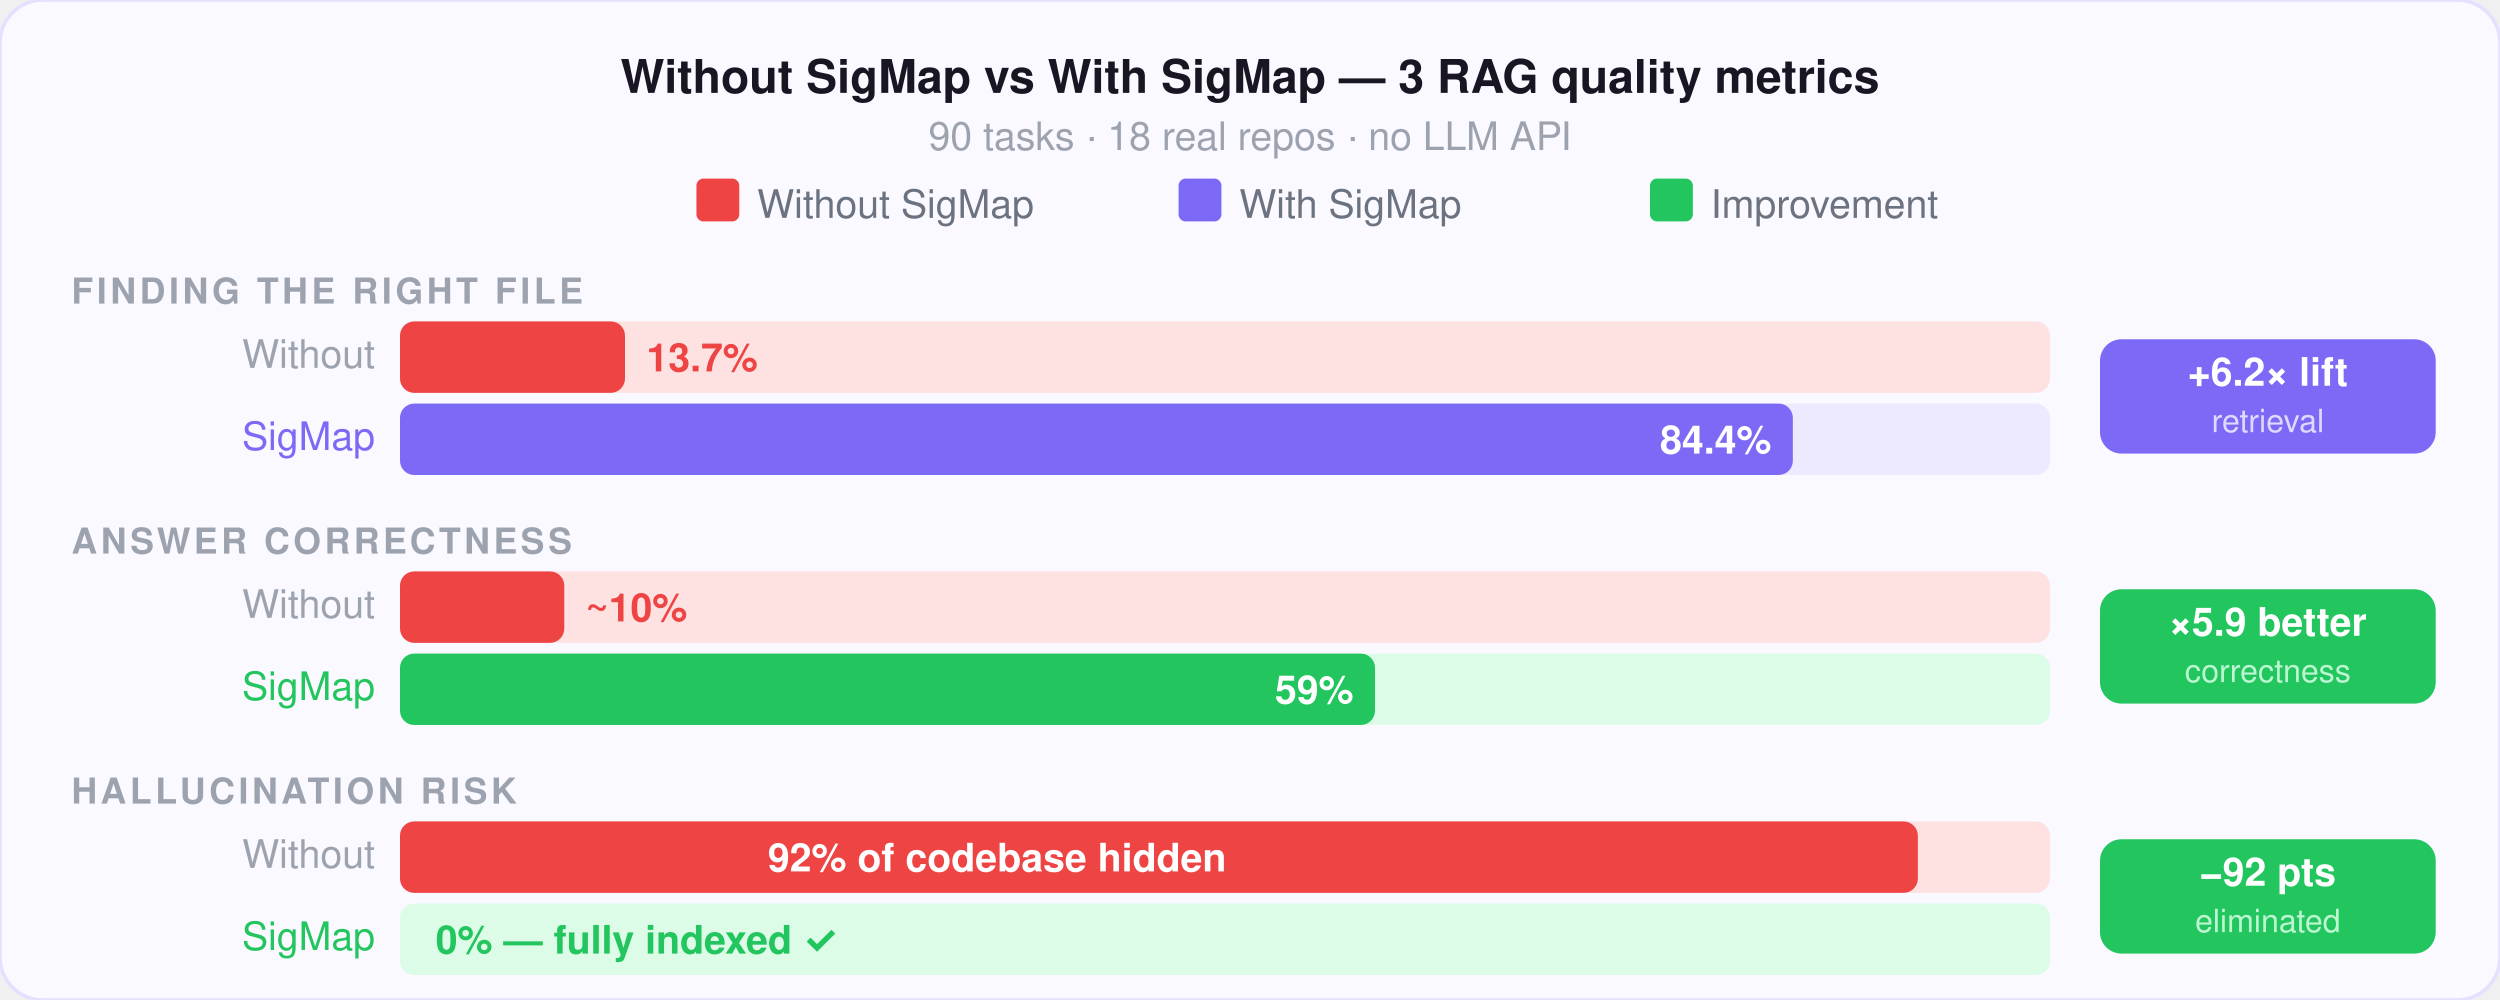
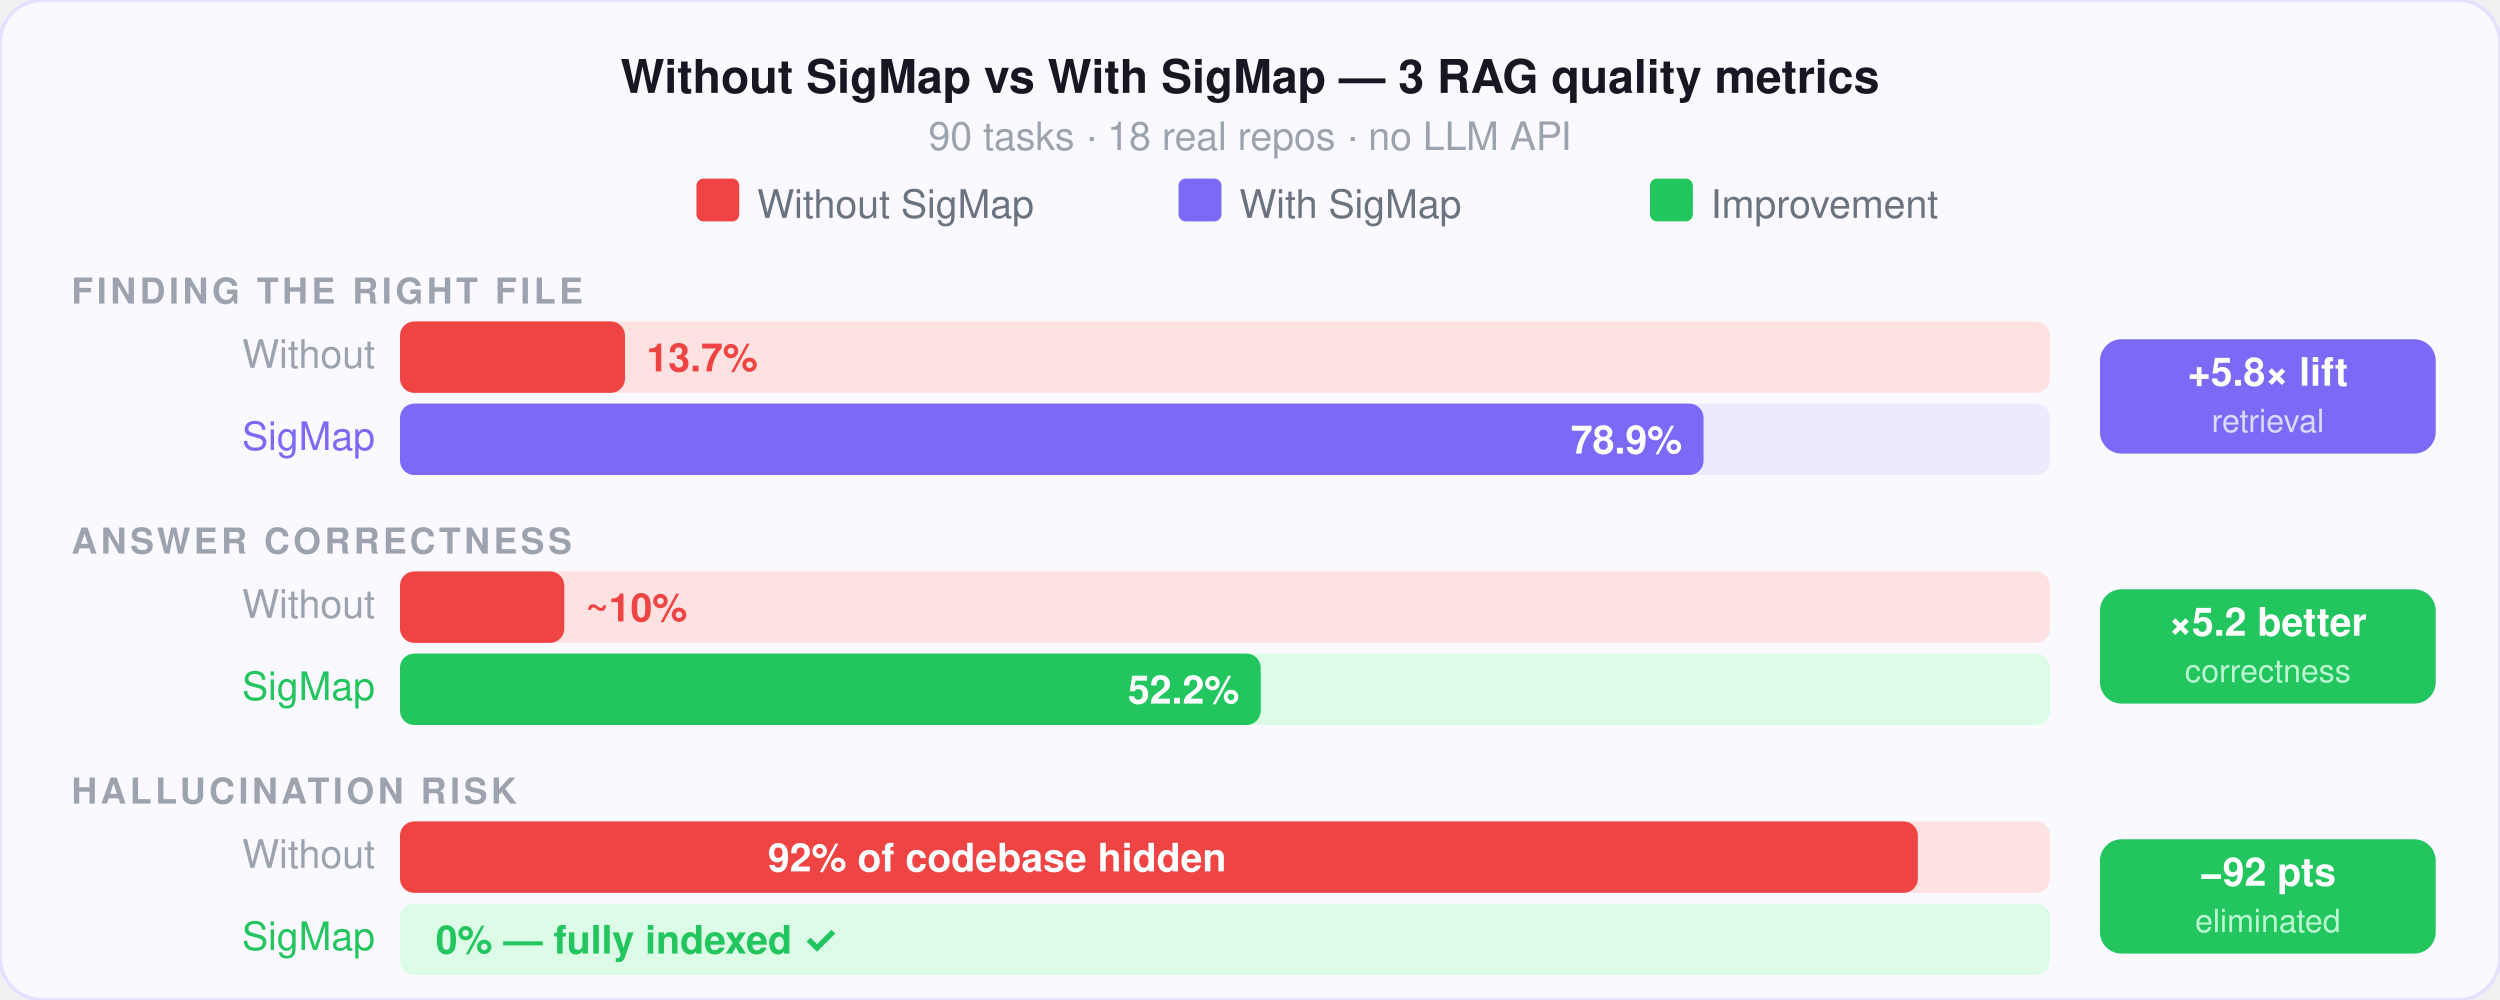
<svg xmlns="http://www.w3.org/2000/svg" viewBox="0 0 700 280" width="700" height="280" font-family="-apple-system,BlinkMacSystemFont,'Segoe UI',Helvetica,Arial,sans-serif">
  <rect width="700" height="280" fill="#faf9ff" rx="12" />
  <rect width="700" height="280" fill="none" stroke="#e5e0ff" stroke-width="1" rx="12" />
  <text x="350" y="26" text-anchor="middle" font-size="13" font-weight="700" fill="#1a1523">Without SigMap vs With SigMap — 3 RAG quality metrics</text>
  <text x="350" y="42" text-anchor="middle" font-size="11" fill="#9ca3af">90 tasks · 18 real repos · no LLM API</text>
  <rect x="195" y="50" width="12" height="12" fill="#ef4444" rx="2" />
  <text x="212" y="61" font-size="11" fill="#6b7280">Without SigMap</text>
  <rect x="330" y="50" width="12" height="12" fill="#7c6af7" rx="2" />
  <text x="347" y="61" font-size="11" fill="#6b7280">With SigMap</text>
  <rect x="462" y="50" width="12" height="12" fill="#22c55e" rx="2" />
  <text x="479" y="61" font-size="11" fill="#6b7280">Improvement</text>
  <text x="20" y="85" font-size="10" font-weight="600" fill="#9ca3af" letter-spacing="1">FINDING THE RIGHT FILE</text>
  <text x="105" y="103" text-anchor="end" font-size="11" fill="#9ca3af">Without</text>
  <rect x="112" y="90" width="462" height="20" fill="#fee2e2" rx="4" />
  <rect x="112" y="90" width="63" height="20" fill="#ef4444" rx="4" />
  <text x="181" y="104" font-size="11" font-weight="600" fill="#ef4444">13.7%</text>
  <text x="105" y="126" text-anchor="end" font-size="11" fill="#7c6af7">SigMap</text>
  <rect x="112" y="113" width="462" height="20" fill="#ede9fe" rx="4" />
-   <rect x="112" y="113" width="390" height="20" fill="#7c6af7" rx="4" />
-   <text x="496" y="127" text-anchor="end" font-size="11" font-weight="700" fill="#fff">84.4%</text>
+   <rect x="112" y="113" width="365" height="20" fill="#7c6af7" rx="4" />
+   <text x="471" y="127" text-anchor="end" font-size="11" font-weight="700" fill="#fff">78.9%</text>
  <rect x="588" y="95" width="94" height="32" fill="#7c6af7" rx="6" />
-   <text x="635" y="108" text-anchor="middle" font-size="11" font-weight="700" fill="#fff">+6.2× lift</text>
+   <text x="635" y="108" text-anchor="middle" font-size="11" font-weight="700" fill="#fff">+5.8× lift</text>
  <text x="635" y="121" text-anchor="middle" font-size="9" fill="#ded9ff">retrieval</text>
  <text x="20" y="155" font-size="10" font-weight="600" fill="#9ca3af" letter-spacing="1">ANSWER CORRECTNESS</text>
  <text x="105" y="173" text-anchor="end" font-size="11" fill="#9ca3af">Without</text>
  <rect x="112" y="160" width="462" height="20" fill="#fee2e2" rx="4" />
  <rect x="112" y="160" width="46" height="20" fill="#ef4444" rx="4" />
  <text x="164" y="174" font-size="11" font-weight="600" fill="#ef4444">~10%</text>
  <text x="105" y="196" text-anchor="end" font-size="11" fill="#22c55e">SigMap</text>
  <rect x="112" y="183" width="462" height="20" fill="#dcfce7" rx="4" />
-   <rect x="112" y="183" width="273" height="20" fill="#22c55e" rx="4" />
-   <text x="379" y="197" text-anchor="end" font-size="11" font-weight="700" fill="#fff">59%</text>
+   <rect x="112" y="183" width="241" height="20" fill="#22c55e" rx="4" />
+   <text x="347" y="197" text-anchor="end" font-size="11" font-weight="700" fill="#fff">52.2%</text>
  <rect x="588" y="165" width="94" height="32" fill="#22c55e" rx="6" />
-   <text x="635" y="178" text-anchor="middle" font-size="11" font-weight="700" fill="#fff">×5.9 better</text>
+   <text x="635" y="178" text-anchor="middle" font-size="11" font-weight="700" fill="#fff">×5.2 better</text>
  <text x="635" y="191" text-anchor="middle" font-size="9" fill="#bbf7d0">correctness</text>
  <text x="20" y="225" font-size="10" font-weight="600" fill="#9ca3af" letter-spacing="1">HALLUCINATION RISK</text>
  <text x="105" y="243" text-anchor="end" font-size="11" fill="#9ca3af">Without</text>
  <rect x="112" y="230" width="462" height="20" fill="#fee2e2" rx="4" />
  <rect x="112" y="230" width="425" height="20" fill="#ef4444" rx="4" />
  <text x="215" y="244" font-size="11" font-weight="700" fill="#fff">92% of codebase hidden</text>
  <text x="105" y="266" text-anchor="end" font-size="11" fill="#22c55e">SigMap</text>
  <rect x="112" y="253" width="462" height="20" fill="#dcfce7" rx="4" />
  <text x="122" y="267" font-size="11" font-weight="700" fill="#22c55e">0% — fully indexed ✓</text>
  <rect x="588" y="235" width="94" height="32" fill="#22c55e" rx="6" />
  <text x="635" y="248" text-anchor="middle" font-size="11" font-weight="700" fill="#fff">−92 pts</text>
  <text x="635" y="261" text-anchor="middle" font-size="9" fill="#bbf7d0">eliminated</text>
</svg>
